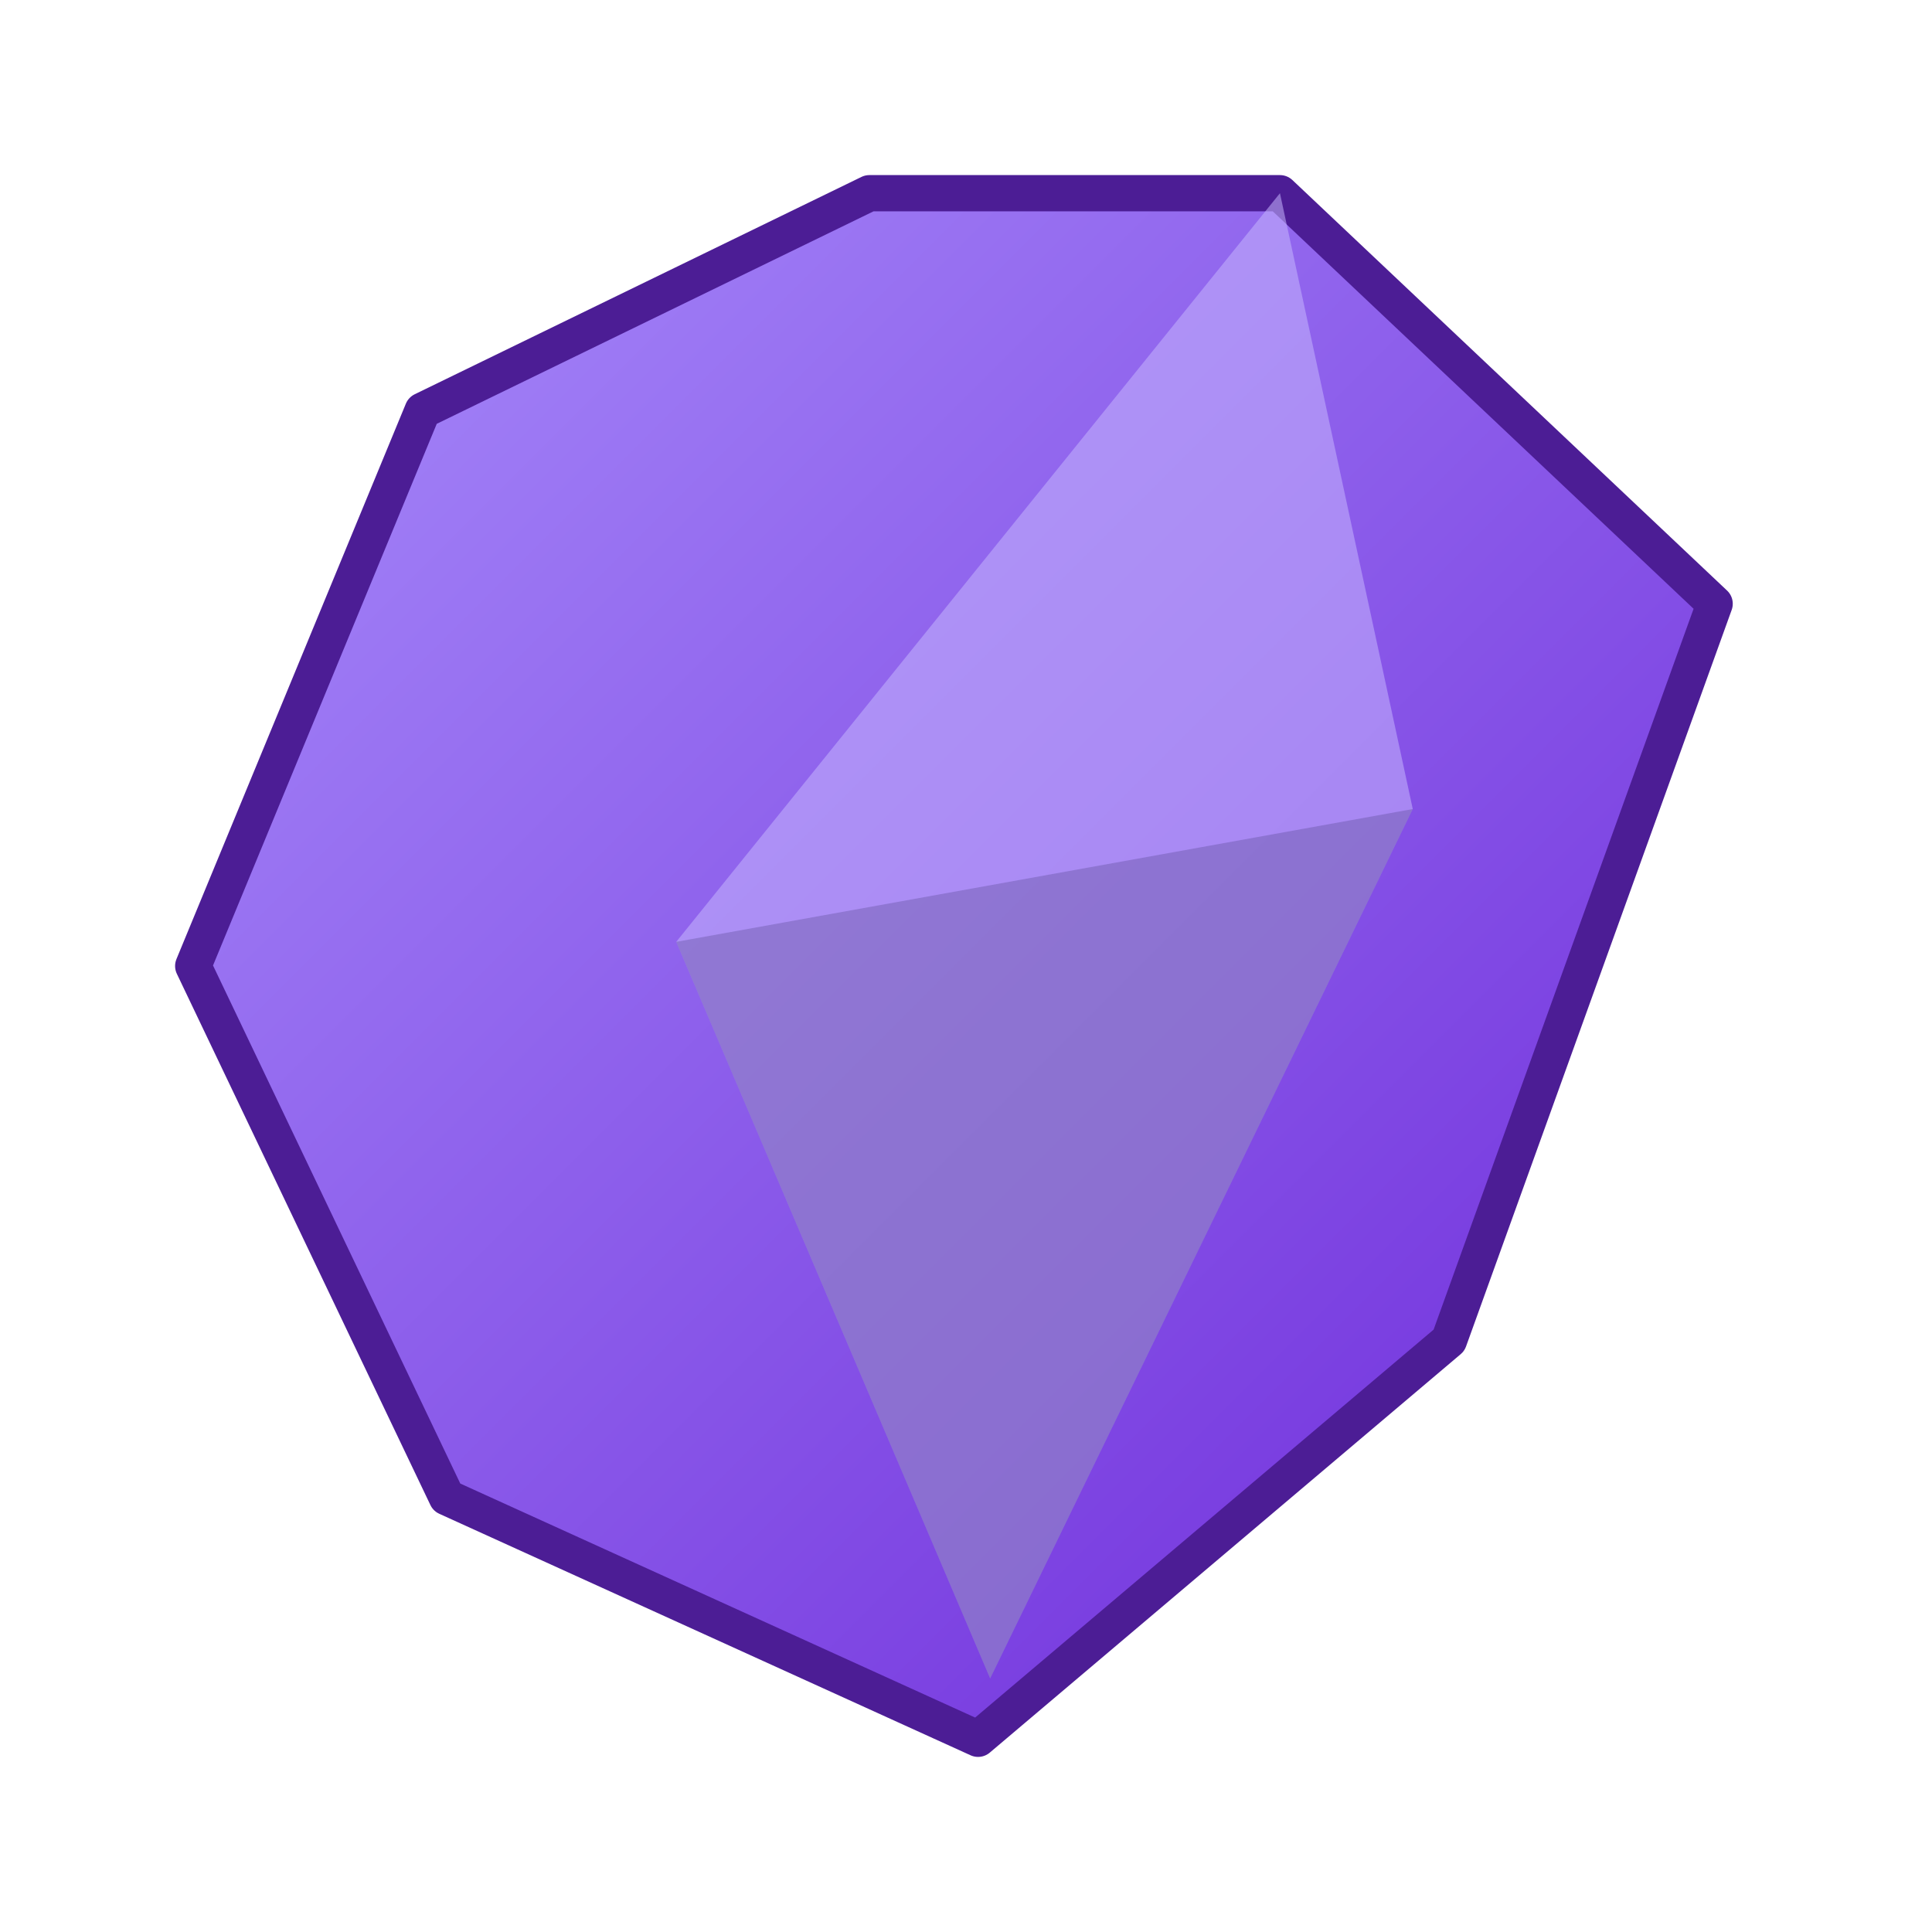
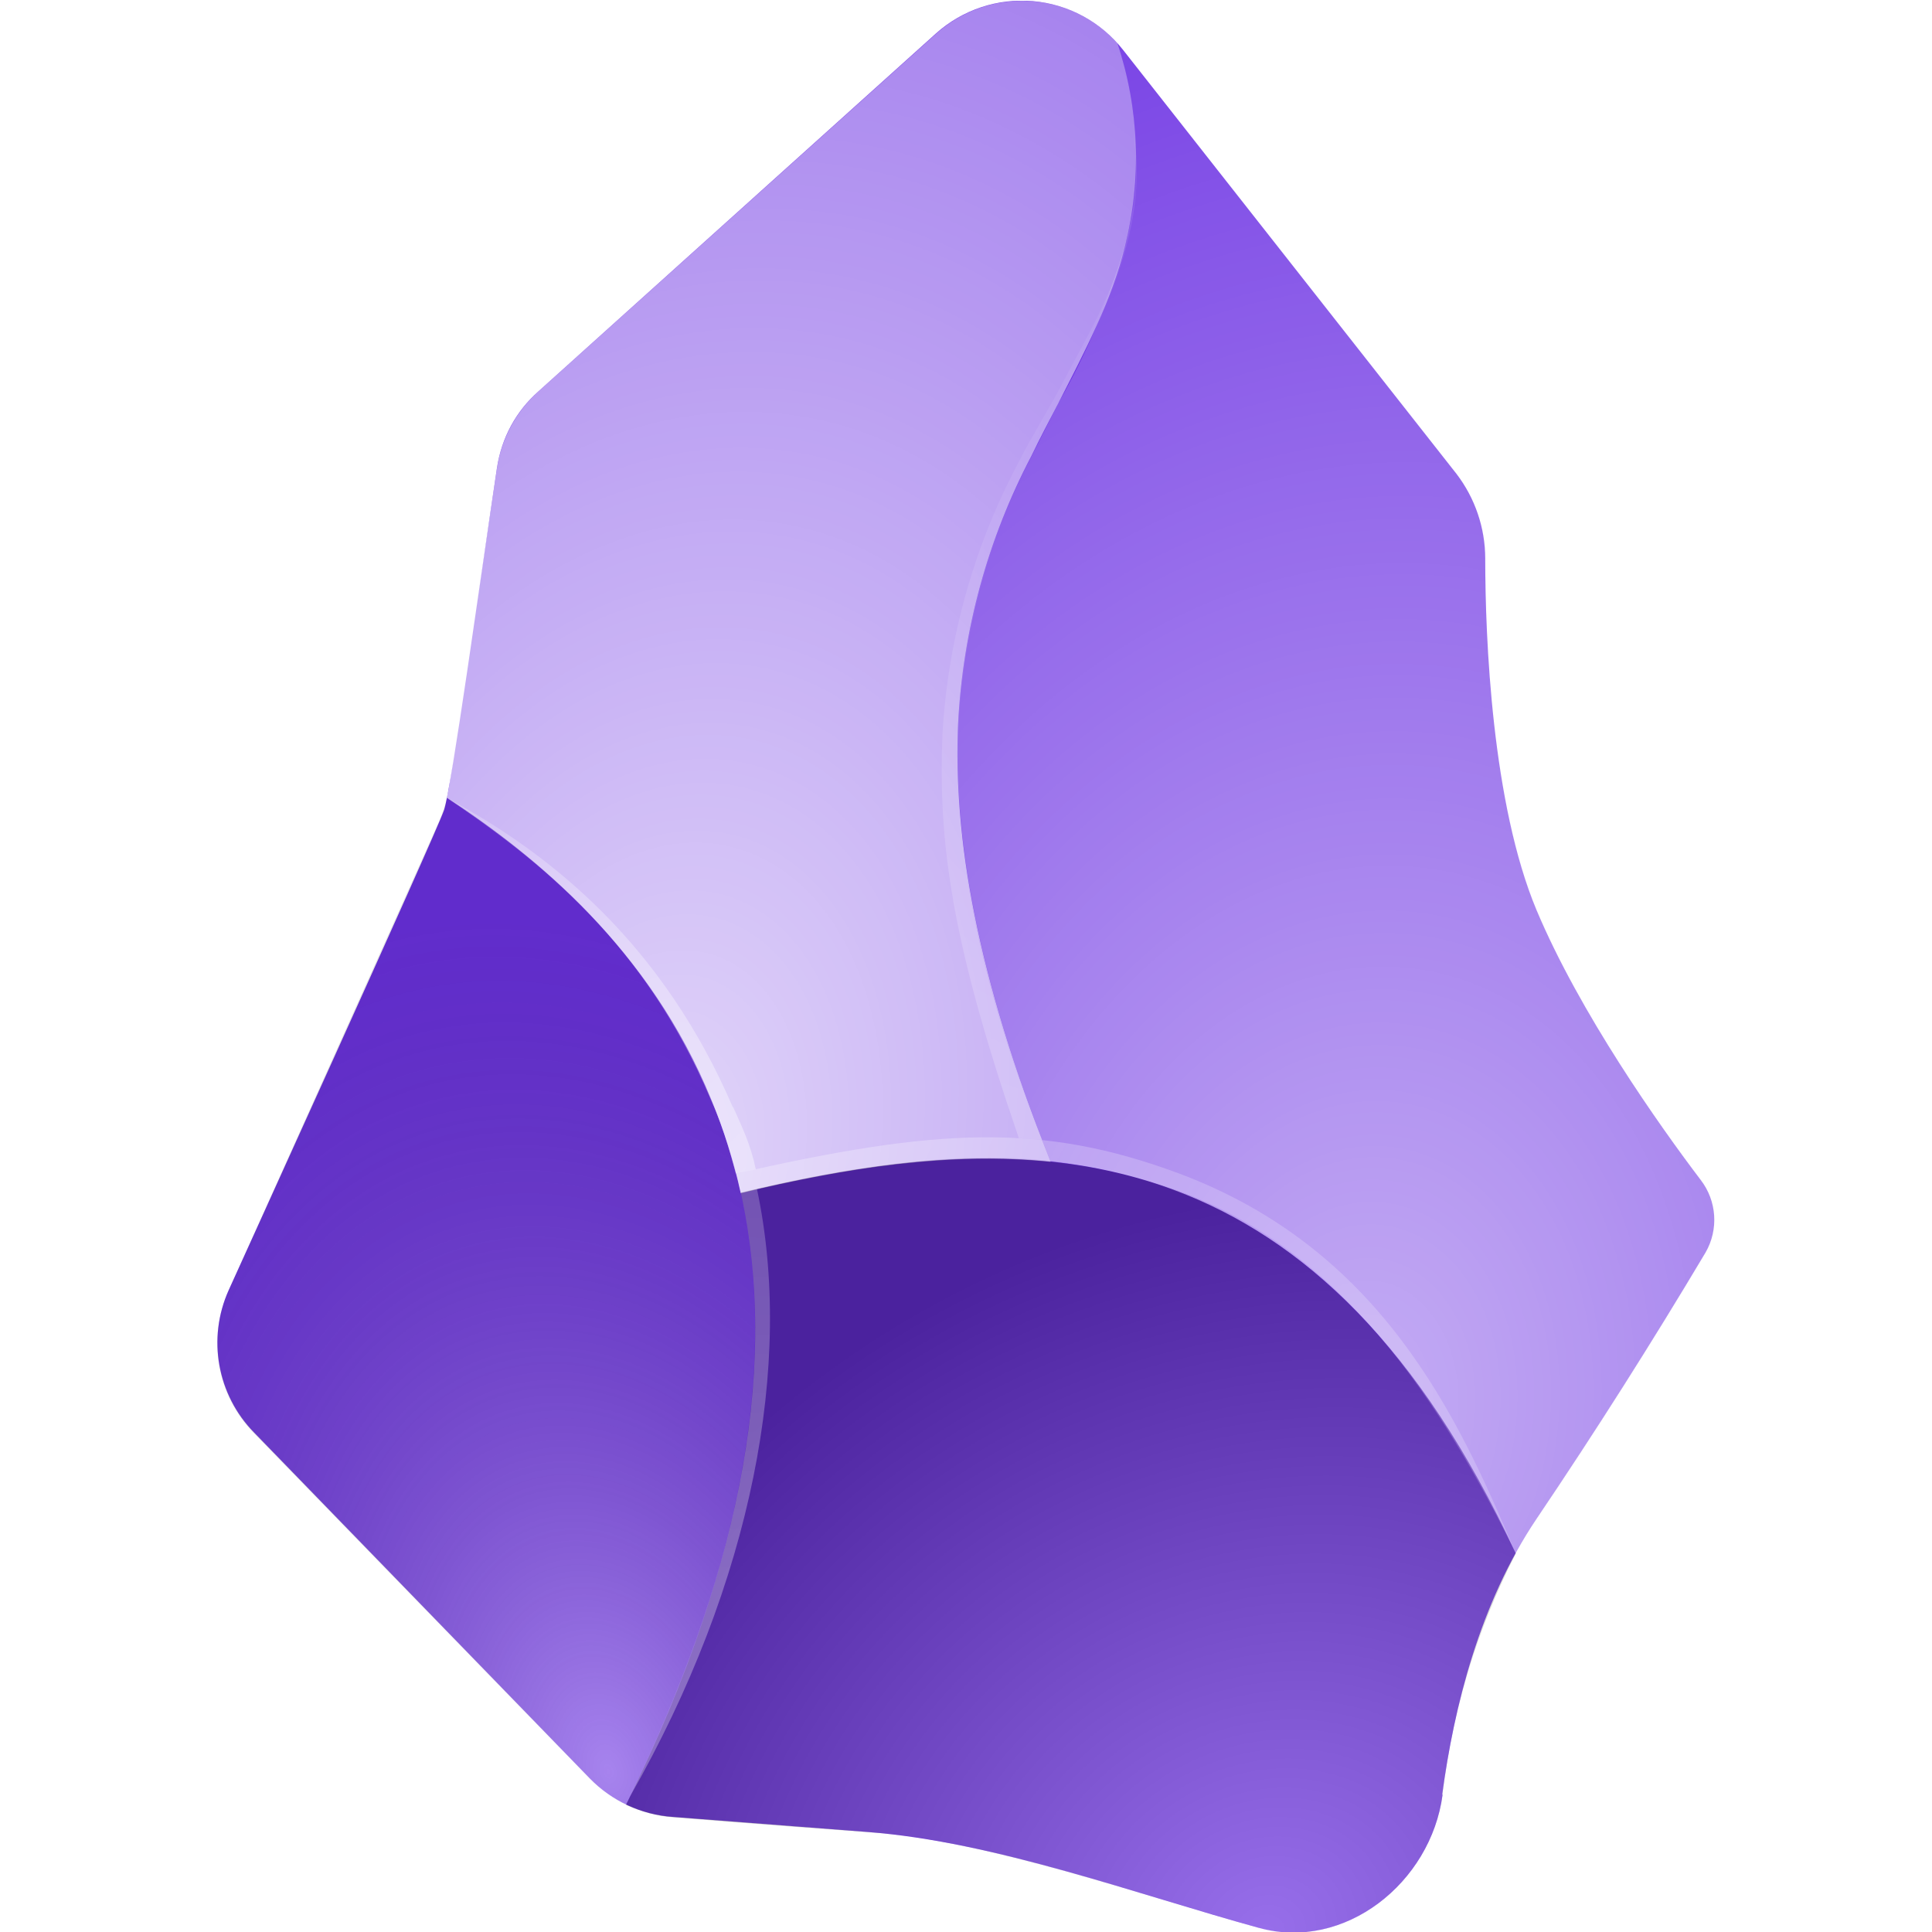
- <svg xmlns="http://www.w3.org/2000/svg" viewBox="0 0 32 32" aria-hidden="true">
-   <defs>
-     <linearGradient id="obsGrad" x1="0" y1="0" x2="1" y2="1">
-       <stop offset="0" stop-color="#a78bfa" />
-       <stop offset="1" stop-color="#6d28d9" />
-     </linearGradient>
-   </defs>
-   <path d="M21.2 3.2l7.2 6.8-4.4 12.2-7.8 6.6-8.8-4-4.2-8.8 3.8-9.2 7.4-3.6z" fill="url(#obsGrad)" stroke="#4c1d95" stroke-width="0.6" stroke-linejoin="round" />
-   <path d="M21.2 3.2l2.2 10.2-7 14.4-5.2-12.2z" fill="#c4b5fd" opacity="0.55" />
-   <path d="M11.2 15.6l12.2-2.2-7 14.4z" fill="#1e1b4b" opacity="0.2" />
+ <svg xmlns="http://www.w3.org/2000/svg" fill="none" viewBox="0 0 512 512" aria-hidden="true">
+   <radialGradient id="logo-bottom-left" cx="0" cy="0" gradientTransform="matrix(-59 -225 150 -39 161.4 470)" gradientUnits="userSpaceOnUse" r="1">
+     <stop offset="0" stop-color="#fff" stop-opacity=".4" />
+     <stop offset="1" stop-opacity=".1" />
+   </radialGradient>
+   <radialGradient id="logo-top-right" cx="0" cy="0" gradientTransform="matrix(50 -379 280 37 360 374.2)" gradientUnits="userSpaceOnUse" r="1">
+     <stop offset="0" stop-color="#fff" stop-opacity=".6" />
+     <stop offset="1" stop-color="#fff" stop-opacity=".1" />
+   </radialGradient>
+   <radialGradient id="logo-top-left" cx="0" cy="0" gradientTransform="matrix(69 -319 218 47 175.4 307)" gradientUnits="userSpaceOnUse" r="1">
+     <stop offset="0" stop-color="#fff" stop-opacity=".8" />
+     <stop offset="1" stop-color="#fff" stop-opacity=".4" />
+   </radialGradient>
+   <radialGradient id="logo-bottom-right" cx="0" cy="0" gradientTransform="matrix(-96 -163 187 -111 335.3 512.2)" gradientUnits="userSpaceOnUse" r="1">
+     <stop offset="0" stop-color="#fff" stop-opacity=".3" />
+     <stop offset="1" stop-opacity=".3" />
+   </radialGradient>
+   <radialGradient id="logo-top-edge" cx="0" cy="0" gradientTransform="matrix(-36 166 -112 -24 310 128.2)" gradientUnits="userSpaceOnUse" r="1">
+     <stop offset="0" stop-color="#fff" stop-opacity="0" />
+     <stop offset="1" stop-color="#fff" stop-opacity=".2" />
+   </radialGradient>
+   <radialGradient id="logo-left-edge" cx="0" cy="0" gradientTransform="matrix(88 89 -190 187 111 220.2)" gradientUnits="userSpaceOnUse" r="1">
+     <stop offset="0" stop-color="#fff" stop-opacity=".2" />
+     <stop offset="1" stop-color="#fff" stop-opacity=".4" />
+   </radialGradient>
+   <radialGradient id="logo-bottom-edge" cx="0" cy="0" gradientTransform="matrix(9 130 -276 20 215 284)" gradientUnits="userSpaceOnUse" r="1">
+     <stop offset="0" stop-color="#fff" stop-opacity=".2" />
+     <stop offset="1" stop-color="#fff" stop-opacity=".3" />
+   </radialGradient>
+   <radialGradient id="logo-middle-edge" cx="0" cy="0" gradientTransform="matrix(-198 -104 327 -623 400 399.2)" gradientUnits="userSpaceOnUse" r="1">
+     <stop offset="0" stop-color="#fff" stop-opacity=".2" />
+     <stop offset=".5" stop-color="#fff" stop-opacity=".2" />
+     <stop offset="1" stop-color="#fff" stop-opacity=".3" />
+   </radialGradient>
+   <clipPath id="clip">
+     <path d="M.2.2h512v512H.2z" />
+   </clipPath>
+   <g clip-path="url(#clip)">
+     <path d="M382.3 475.6c-3.1 23.4-26 41.6-48.7 35.3-32.4-8.9-69.9-22.8-103.6-25.4l-51.7-4a34 34 0 0 1-22-10.2l-89-91.7a34 34 0 0 1-6.7-37.7s55-121 57.1-127.3c2-6.3 9.6-61.2 14-90.6 1.2-7.9 5-15 11-20.3L248 8.9a34.1 34.1 0 0 1 49.6 4.3L386 125.6a37 37 0 0 1 7.6 22.4c0 21.3 1.8 65 13.6 93.2 11.5 27.3 32.5 57 43.5 71.5a17.3 17.3 0 0 1 1.3 19.2 1494 1494 0 0 1-44.8 70.6c-15 22.3-21.9 49.9-25 73.1z" fill="#6c31e3" />
+     <path d="M165.9 478.3c41.4-84 40.2-144.2 22.6-187-16.2-39.6-46.3-64.5-70-80-.6 2.3-1.3 4.4-2.2 6.5L60.6 342a34 34 0 0 0 6.6 37.7l89.1 91.7a34 34 0 0 0 9.6 7z" fill="url(#logo-bottom-left)" />
+     <path d="M278.4 307.8c11.2 1.2 22.2 3.6 32.8 7.6 34 12.7 65 41.2 90.5 96.3 1.8-3.1 3.6-6.2 5.6-9.2a1536 1536 0 0 0 44.8-70.6 17 17 0 0 0-1.3-19.2c-11-14.6-32-44.2-43.5-71.5-11.8-28.2-13.5-72-13.6-93.2 0-8.1-2.6-16-7.6-22.4L297.6 13.2a34 34 0 0 0-1.5-1.7 96 96 0 0 1 2 54 198.3 198.3 0 0 1-17.6 41.3l-7.2 14.2a171 171 0 0 0-19.4 71c-1.2 29.4 4.8 66.4 24.5 115.8z" fill="url(#logo-top-right)" />
+     <path d="M278.4 307.8c-19.7-49.4-25.8-86.4-24.5-115.9a171 171 0 0 1 19.4-71c2.3-4.8 4.8-9.5 7.2-14.1 7.1-13.9 14-27 17.6-41.4a96 96 0 0 0-2-54A34.1 34.1 0 0 0 248 9l-105.4 94.8a34.1 34.1 0 0 0-10.9 20.3l-12.8 85-.5 2.3c23.8 15.5 54 40.4 70.1 80a147 147 0 0 1 7.8 24.8c28-6.8 55.7-11 82.1-8.3z" fill="url(#logo-top-left)" />
+     <path d="M333.6 511c22.7 6.2 45.6-12 48.7-35.4a187 187 0 0 1 19.4-63.9c-25.6-55-56.5-83.6-90.4-96.3-36-13.4-75.2-9-115 .7 8.9 40.4 3.6 93.3-30.4 162.2 4 1.8 8.1 3 12.5 3.3 0 0 24.4 2 53.6 4.1 29 2 72.4 17.1 101.6 25.2z" fill="url(#logo-bottom-right)" />
+     <g clip-rule="evenodd" fill-rule="evenodd">
+       <path d="M254.1 190c-1.3 29.2 2.4 62.8 22.1 112.1l-6.2-.5c-17.7-51.5-21.5-78-20.2-107.6a174.7 174.7 0 0 1 20.4-72c2.4-4.9 8-14.1 10.5-18.8 7.1-13.7 11.9-21 16-33.6 5.7-17.5 4.5-25.9 3.8-34.1 4.6 29.9-12.7 56-25.7 82.4a177.1 177.1 0 0 0-20.7 72z" fill="url(#logo-top-edge)" />
+       <path d="M194.3 293.4c2.4 5.4 4.6 9.8 6 16.5L195 311c-2.1-7.8-3.8-13.4-6.8-20-17.8-42-46.3-63.6-69.7-79.5 28.2 15.2 57.2 39 75.7 81.9z" fill="url(#logo-left-edge)" />
+       <path d="M200.6 315.1c9.8 46-1.2 104.2-33.6 160.9 27.1-56.2 40.2-110.1 29.3-160z" fill="url(#logo-bottom-edge)" />
+       <path d="M312.5 311c53.1 19.9 73.6 63.6 88.9 100-19-38.1-45.2-80.3-90.8-96-34.8-11.8-64.1-10.4-114.3 1l-1.1-5c53.2-12.1 81-13.5 117.3 0z" fill="url(#logo-middle-edge)" />
+     </g>
+   </g>
</svg>
